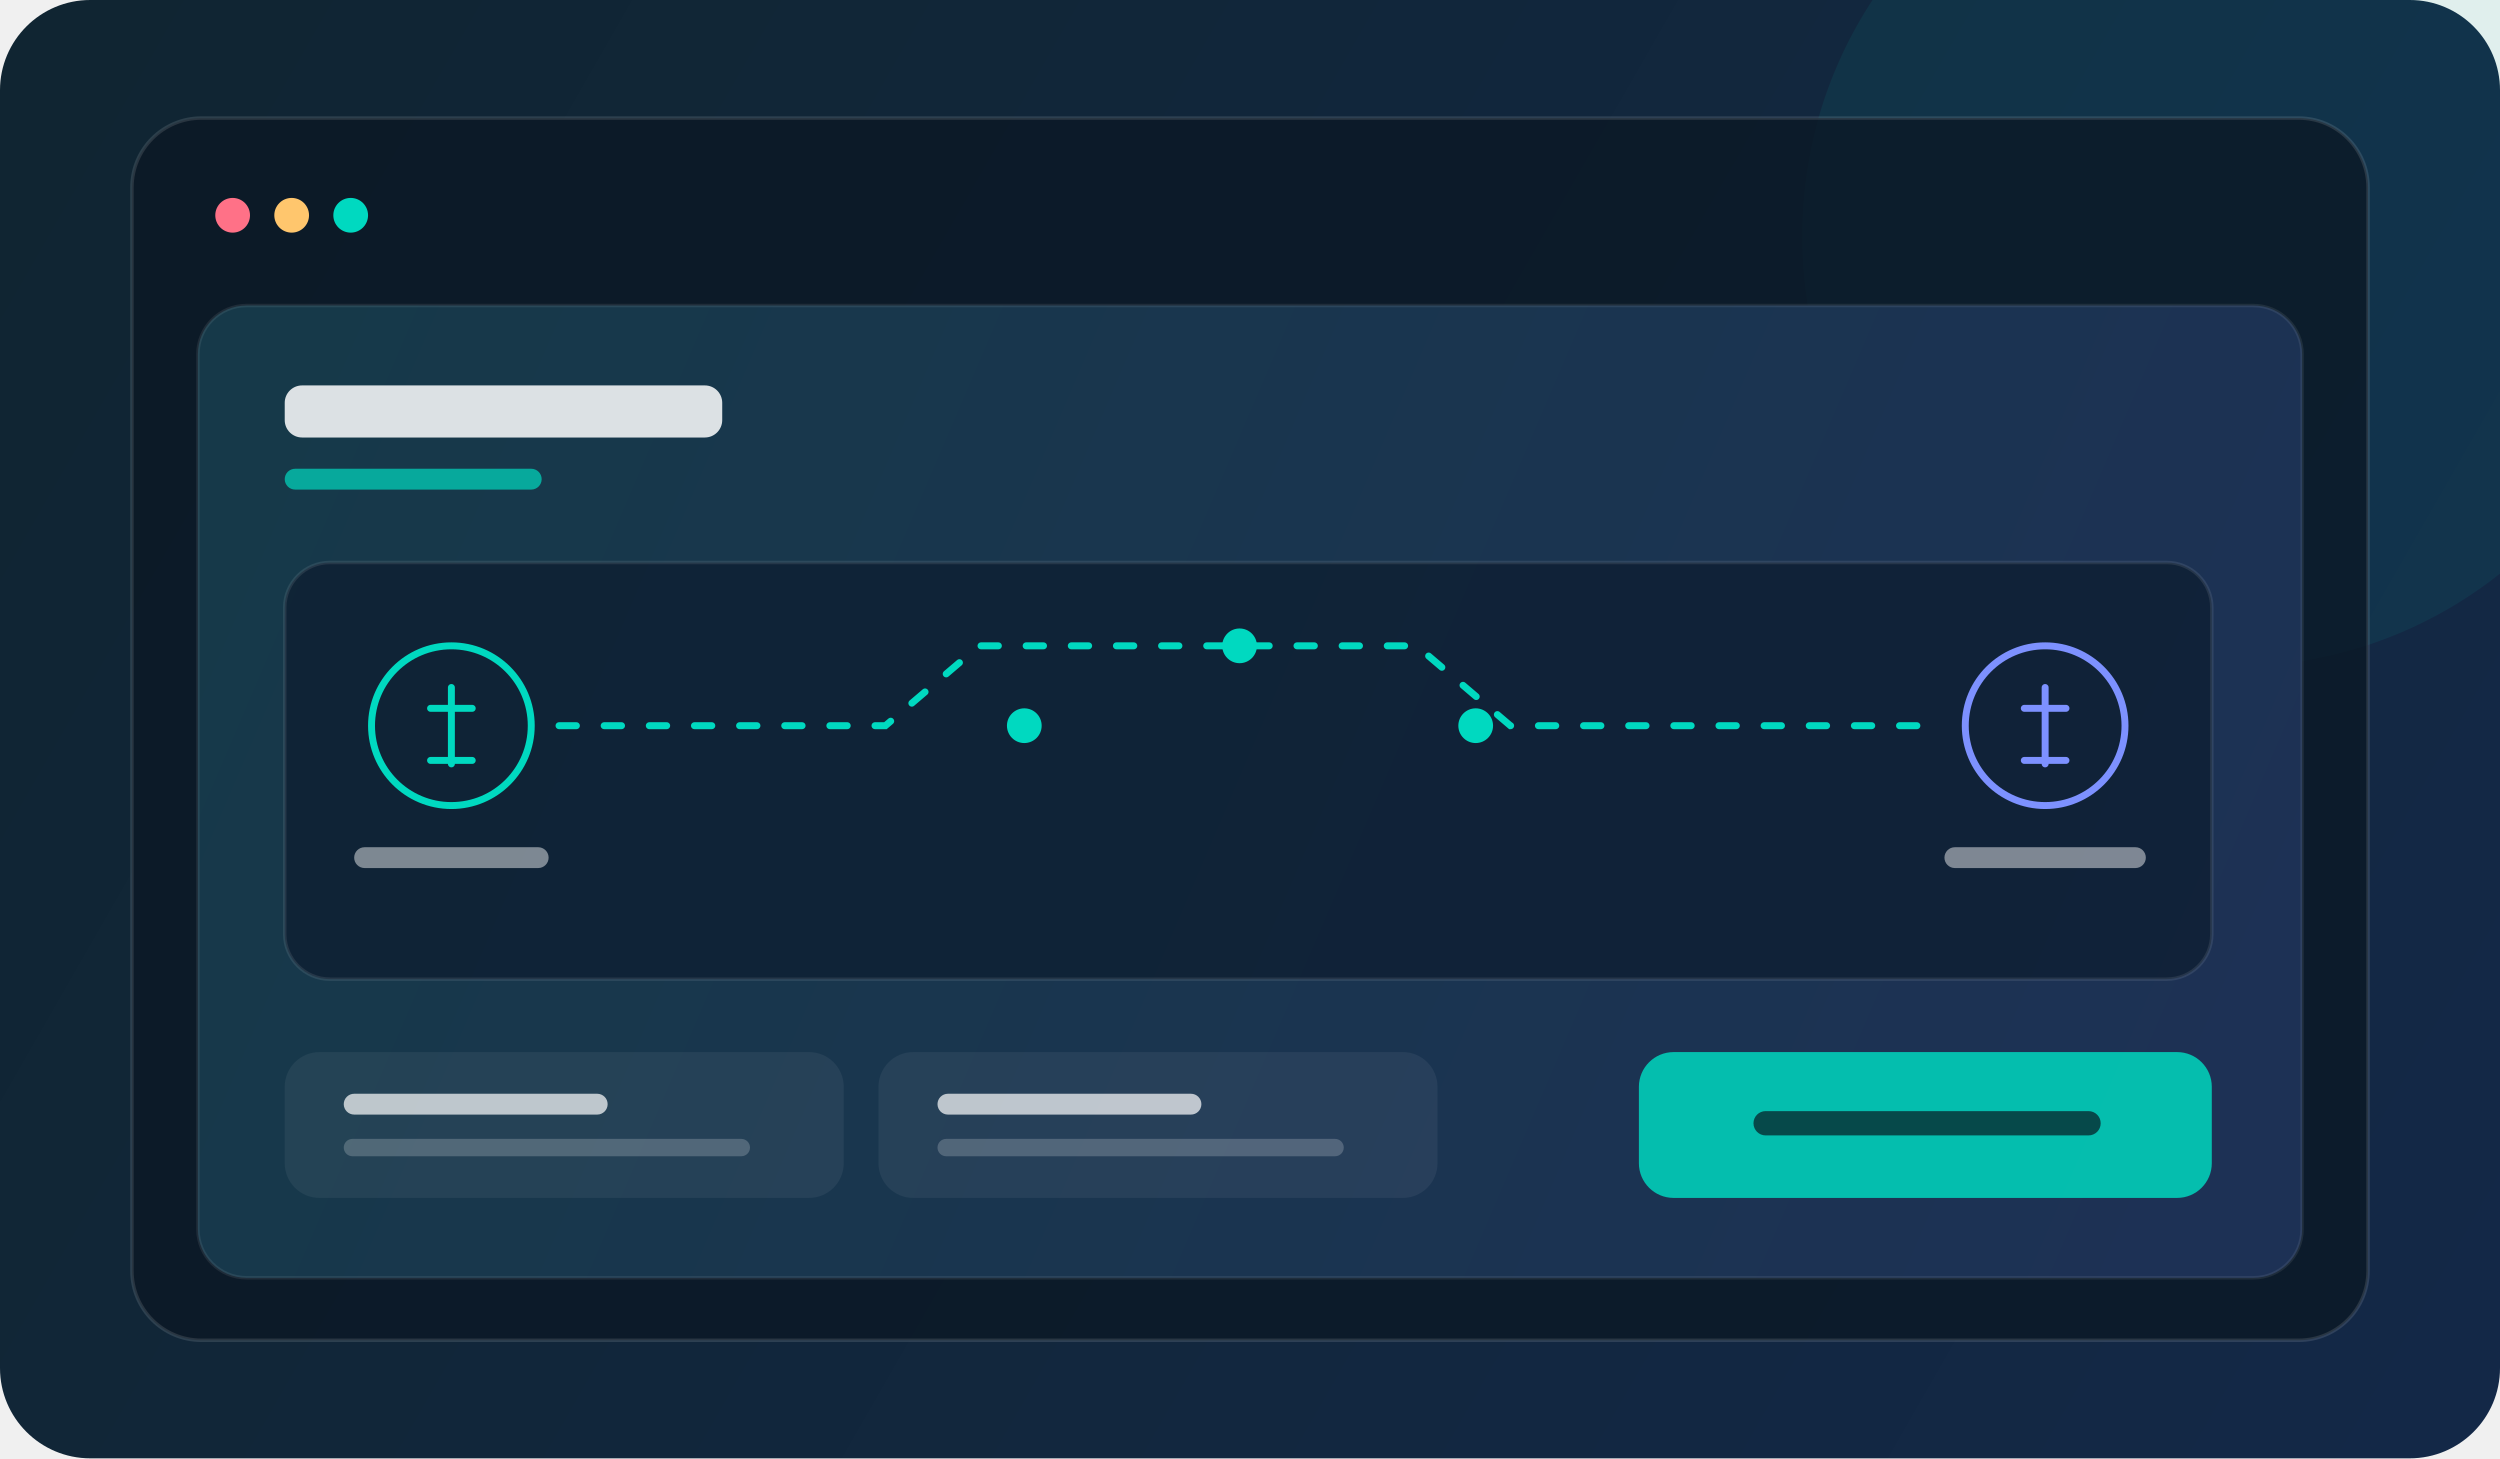
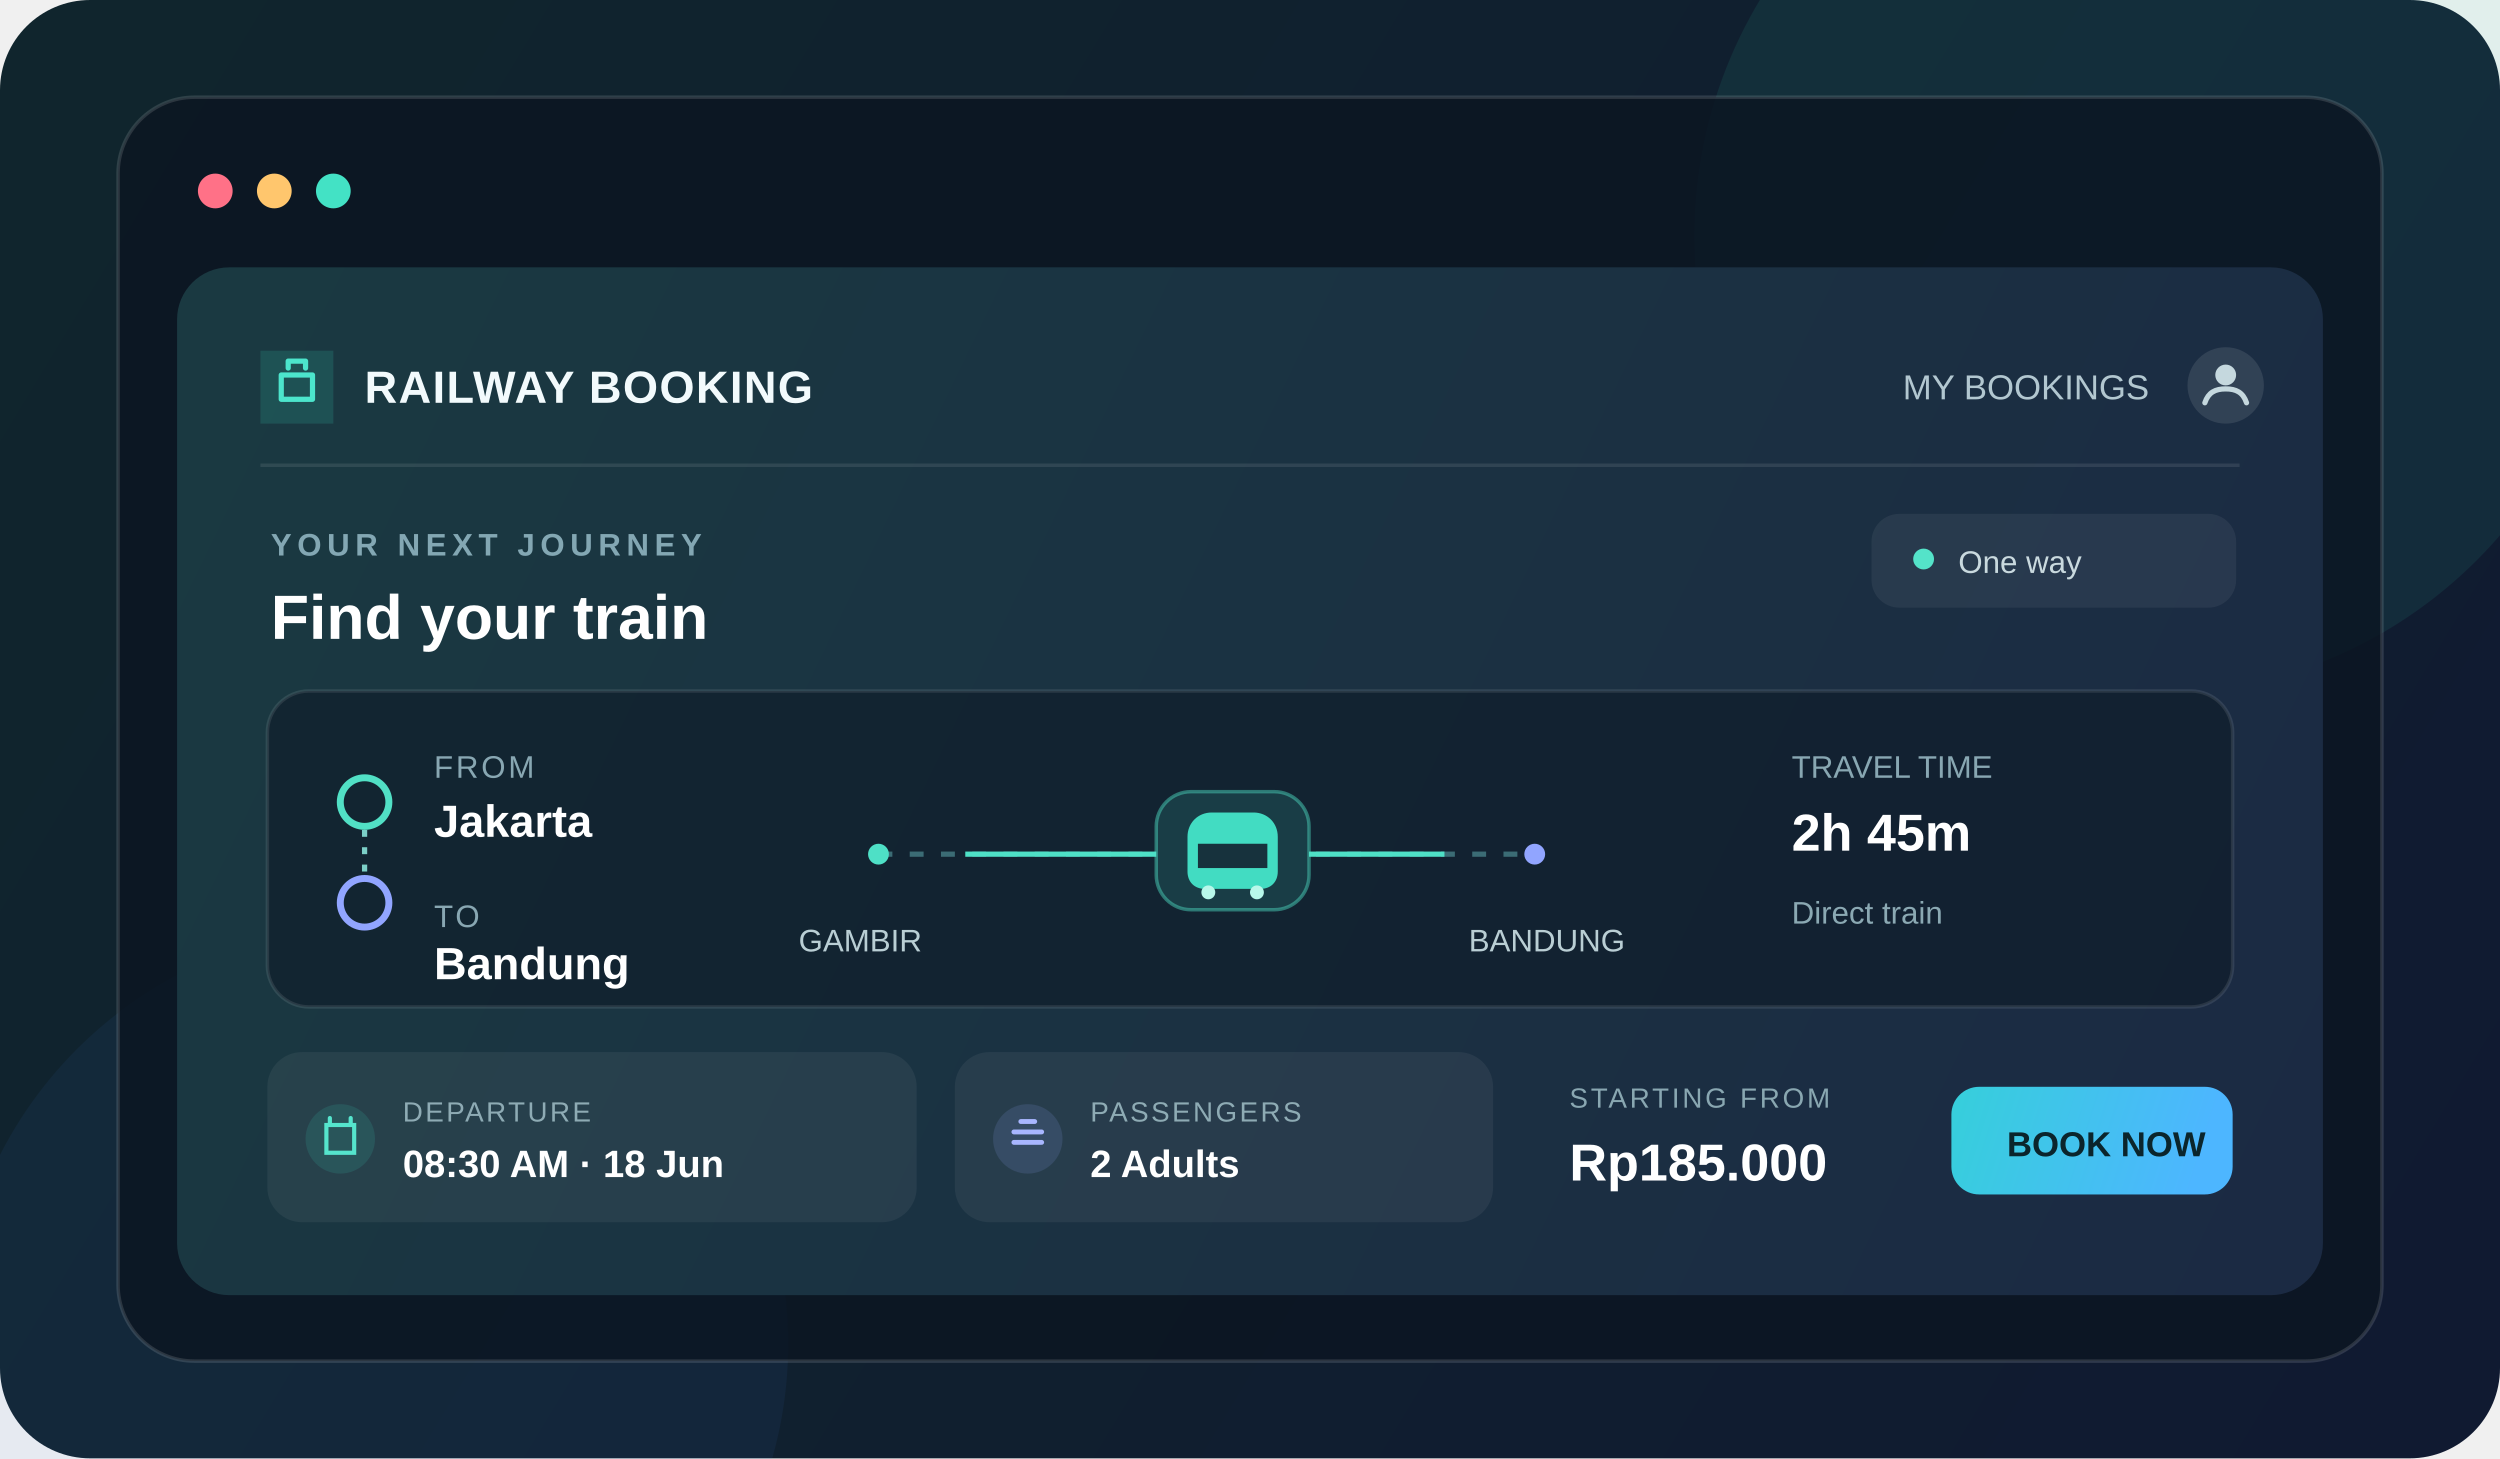
<svg xmlns="http://www.w3.org/2000/svg" width="720" height="420" viewBox="0 0 720 420" fill="none">
  <defs>
-     <linearGradient id="bg" x1="20" y1="20" x2="700" y2="410" gradientUnits="userSpaceOnUse">
-       <stop stop-color="#102532" />
-       <stop offset="1" stop-color="#132847" />
+     <linearGradient id="background" x1="30" y1="10" x2="690" y2="410" gradientUnits="userSpaceOnUse">
+       <stop stop-color="#10252D" />
+       <stop offset="1" stop-color="#101A31" />
    </linearGradient>
-     <linearGradient id="card" x1="75" y1="96" x2="644" y2="340" gradientUnits="userSpaceOnUse">
-       <stop stop-color="#163949" />
-       <stop offset="1" stop-color="#1D3155" />
+     <linearGradient id="panel" x1="70" y1="88" x2="652" y2="369" gradientUnits="userSpaceOnUse">
+       <stop stop-color="#1A3941" />
+       <stop offset="1" stop-color="#1B2A43" />
+     </linearGradient>
+     <linearGradient id="button" x1="505" y1="326" x2="625" y2="363" gradientUnits="userSpaceOnUse">
+       <stop stop-color="#26E0C2" />
+       <stop offset="1" stop-color="#4DB6FF" />
    </linearGradient>
  </defs>
-   <rect width="720" height="420" rx="26" fill="url(#bg)" />
-   <circle cx="643" cy="68" r="124" fill="#00D9C0" fill-opacity=".07" />
-   <rect x="38" y="34" width="644" height="352" rx="20" fill="#0B1725" fill-opacity=".78" stroke="#FFFFFF" stroke-opacity=".12" />
-   <circle cx="67" cy="62" r="5" fill="#FF7187" />
-   <circle cx="84" cy="62" r="5" fill="#FFC66D" />
-   <circle cx="101" cy="62" r="5" fill="#00D9C0" />
-   <rect x="57" y="88" width="606" height="280" rx="14" fill="url(#card)" stroke="#FFFFFF" stroke-opacity=".08" />
-   <rect x="82" y="111" width="126" height="15" rx="5" fill="#FFFFFF" fill-opacity=".85" />
-   <rect x="82" y="135" width="74" height="6" rx="3" fill="#00D9C0" fill-opacity=".7" />
-   <rect x="82" y="162" width="555" height="120" rx="13" fill="#0D1D30" fill-opacity=".74" stroke="#FFFFFF" stroke-opacity=".09" />
-   <circle cx="130" cy="209" r="23" stroke="#00D9C0" stroke-width="2" />
-   <circle cx="589" cy="209" r="23" stroke="#7D91FF" stroke-width="2" />
-   <path d="M161 209h94l27-23h126l27 23h123" stroke="#00D9C0" stroke-width="2" stroke-linecap="round" stroke-dasharray="5 8" />
-   <circle cx="357" cy="186" r="5" fill="#00D9C0" />
-   <circle cx="295" cy="209" r="5" fill="#00D9C0" />
-   <circle cx="425" cy="209" r="5" fill="#00D9C0" />
-   <path d="M124 204h12m-6-6v22m-6-1h12" stroke="#00D9C0" stroke-width="2" stroke-linecap="round" />
-   <path d="M583 204h12m-6-6v22m-6-1h12" stroke="#7D91FF" stroke-width="2" stroke-linecap="round" />
-   <rect x="102" y="244" width="56" height="6" rx="3" fill="#FFFFFF" fill-opacity=".46" />
-   <rect x="560" y="244" width="58" height="6" rx="3" fill="#FFFFFF" fill-opacity=".46" />
-   <rect x="82" y="303" width="161" height="42" rx="10" fill="#FFFFFF" fill-opacity=".055" />
-   <rect x="99" y="315" width="76" height="6" rx="3" fill="#FFFFFF" fill-opacity=".7" />
-   <rect x="99" y="328" width="117" height="5" rx="2.5" fill="#FFFFFF" fill-opacity=".2" />
-   <rect x="253" y="303" width="161" height="42" rx="10" fill="#FFFFFF" fill-opacity=".055" />
-   <rect x="270" y="315" width="76" height="6" rx="3" fill="#FFFFFF" fill-opacity=".7" />
-   <rect x="270" y="328" width="117" height="5" rx="2.5" fill="#FFFFFF" fill-opacity=".2" />
-   <rect x="472" y="303" width="165" height="42" rx="10" fill="#00D9C0" fill-opacity=".84" />
-   <rect x="505" y="320" width="100" height="7" rx="3.5" fill="#071C25" fill-opacity=".72" />
+   <rect width="720" height="420" rx="26" fill="url(#background)" />
+   <circle cx="620" cy="68" r="132" fill="#33E2C7" fill-opacity=".08" />
+   <circle cx="107" cy="387" r="120" fill="#4D86FF" fill-opacity=".06" />
+   <rect x="34" y="28" width="652" height="364" rx="22" fill="#0C1522" fill-opacity=".82" stroke="#FFFFFF" stroke-opacity=".13" />
+   <circle cx="62" cy="55" r="5" fill="#FF7187" />
+   <circle cx="79" cy="55" r="5" fill="#FFC66D" />
+   <circle cx="96" cy="55" r="5" fill="#43E2C5" />
+   <rect x="51" y="77" width="618" height="296" rx="15" fill="url(#panel)" />
+   <path d="M75 101h21v21H75z" rx="6" fill="#36E0C5" fill-opacity=".15" />
+   <path d="M81 108h9v7h-9zM83 106v-2h5v2" stroke="#4CE5CC" stroke-width="1.5" stroke-linecap="round" stroke-linejoin="round" />
+   <text x="105" y="116" fill="#F2FAFC" font-family="Arial, sans-serif" font-size="13" font-weight="700" letter-spacing=".4">RAILWAY BOOKING</text>
+   <text x="548" y="115" fill="#B2C7D0" font-family="Arial, sans-serif" font-size="10">MY BOOKINGS</text>
+   <circle cx="641" cy="111" r="11" fill="#FFFFFF" fill-opacity=".1" />
+   <circle cx="641" cy="108" r="3" fill="#C5D8DE" />
+   <path d="M635 116c1-3 3-4 6-4s5 1 6 4" stroke="#C5D8DE" stroke-width="1.5" stroke-linecap="round" />
+   <path d="M75 134h570" stroke="#FFFFFF" stroke-opacity=".09" />
+   <text x="78" y="160" fill="#83A7B3" font-family="Arial, sans-serif" font-size="9" font-weight="700" letter-spacing="1.6">YOUR NEXT JOURNEY</text>
+   <text x="78" y="184" fill="#FFFFFF" font-family="Arial, sans-serif" font-size="18" font-weight="700">Find your train</text>
+   <rect x="539" y="148" width="105" height="27" rx="8" fill="#FFFFFF" fill-opacity=".06" />
+   <circle cx="554" cy="161" r="3" fill="#54E3C9" />
+   <text x="564" y="165" fill="#C9D9DE" font-family="Arial, sans-serif" font-size="9">One way</text>
+   <rect x="77" y="199" width="566" height="91" rx="12" fill="#0D1A27" fill-opacity=".62" stroke="#FFFFFF" stroke-opacity=".1" />
+   <circle cx="105" cy="231" r="7" stroke="#51E0C5" stroke-width="2" />
+   <circle cx="105" cy="260" r="7" stroke="#91A5FF" stroke-width="2" />
+   <path d="M105 239v13" stroke="#7BCFC7" stroke-width="1.5" stroke-dasharray="2 3" />
+   <text x="125" y="224" fill="#88A7B2" font-family="Arial, sans-serif" font-size="9" letter-spacing=".8">FROM</text>
+   <text x="125" y="241" fill="#FFFFFF" font-family="Arial, sans-serif" font-size="13" font-weight="700">Jakarta</text>
+   <text x="125" y="267" fill="#88A7B2" font-family="Arial, sans-serif" font-size="9" letter-spacing=".8">TO</text>
+   <text x="125" y="282" fill="#FFFFFF" font-family="Arial, sans-serif" font-size="13" font-weight="700">Bandung</text>
+   <path d="M253 246h189" stroke="#3B6C75" stroke-width="1.5" stroke-dasharray="4 5" />
+   <path d="M278 246h138" stroke="#4EE0C6" stroke-width="1.5" />
+   <circle cx="253" cy="246" r="3" fill="#4EE0C6" />
+   <circle cx="442" cy="246" r="3" fill="#91A5FF" />
+   <rect x="333" y="228" width="44" height="34" rx="10" fill="#193D46" stroke="#4EE0C6" stroke-opacity=".45" />
+   <path d="M342 251v-10c0-4 3-7 7-7h12c4 0 7 3 7 7v10c0 3-2 5-5 5h-16c-3 0-5-2-5-5Z" fill="#42DCC2" />
+   <path d="M345 243h20v7h-20z" fill="#17323D" />
+   <circle cx="348" cy="257" r="2" fill="#B8F8EA" />
+   <circle cx="362" cy="257" r="2" fill="#B8F8EA" />
+   <text x="230" y="274" fill="#B9CED4" font-family="Arial, sans-serif" font-size="9">GAMBIR</text>
+   <text x="423" y="274" fill="#B9CED4" font-family="Arial, sans-serif" font-size="9">BANDUNG</text>
+   <text x="516" y="224" fill="#88A7B2" font-family="Arial, sans-serif" font-size="9">TRAVEL TIME</text>
+   <text x="516" y="245" fill="#FFFFFF" font-family="Arial, sans-serif" font-size="15" font-weight="700">2h 45m</text>
+   <text x="516" y="266" fill="#8BA9B3" font-family="Arial, sans-serif" font-size="9">Direct train</text>
+   <rect x="77" y="303" width="187" height="49" rx="10" fill="#FFFFFF" fill-opacity=".055" />
+   <circle cx="98" cy="328" r="10" fill="#38D9C0" fill-opacity=".13" />
+   <path d="M94 324h8v8h-8zM95 322v2m6-2v2" stroke="#55E5CD" stroke-width="1.2" stroke-linecap="round" />
+   <text x="116" y="323" fill="#8EABB4" font-family="Arial, sans-serif" font-size="8" letter-spacing=".7">DEPARTURE</text>
+   <text x="116" y="339" fill="#FFFFFF" font-family="Arial, sans-serif" font-size="11" font-weight="700">08:30 AM · 18 Jun</text>
+   <rect x="275" y="303" width="155" height="49" rx="10" fill="#FFFFFF" fill-opacity=".055" />
+   <circle cx="296" cy="328" r="10" fill="#91A5FF" fill-opacity=".14" />
+   <path d="M292 326h8m-8 3h8m-6-6h4" stroke="#A8B6FF" stroke-width="1.4" stroke-linecap="round" />
+   <text x="314" y="323" fill="#8EABB4" font-family="Arial, sans-serif" font-size="8" letter-spacing=".7">PASSENGERS</text>
+   <text x="314" y="339" fill="#FFFFFF" font-family="Arial, sans-serif" font-size="11" font-weight="700">2 Adults</text>
+   <text x="452" y="319" fill="#89A7B1" font-family="Arial, sans-serif" font-size="8" letter-spacing=".8">STARTING FROM</text>
+   <text x="452" y="340" fill="#FFFFFF" font-family="Arial, sans-serif" font-size="15" font-weight="700">Rp185.000</text>
+   <rect x="562" y="313" width="81" height="31" rx="8" fill="url(#button)" />
+   <text x="578" y="333" fill="#0B252C" font-family="Arial, sans-serif" font-size="10" font-weight="700">BOOK NOW</text>
</svg>
